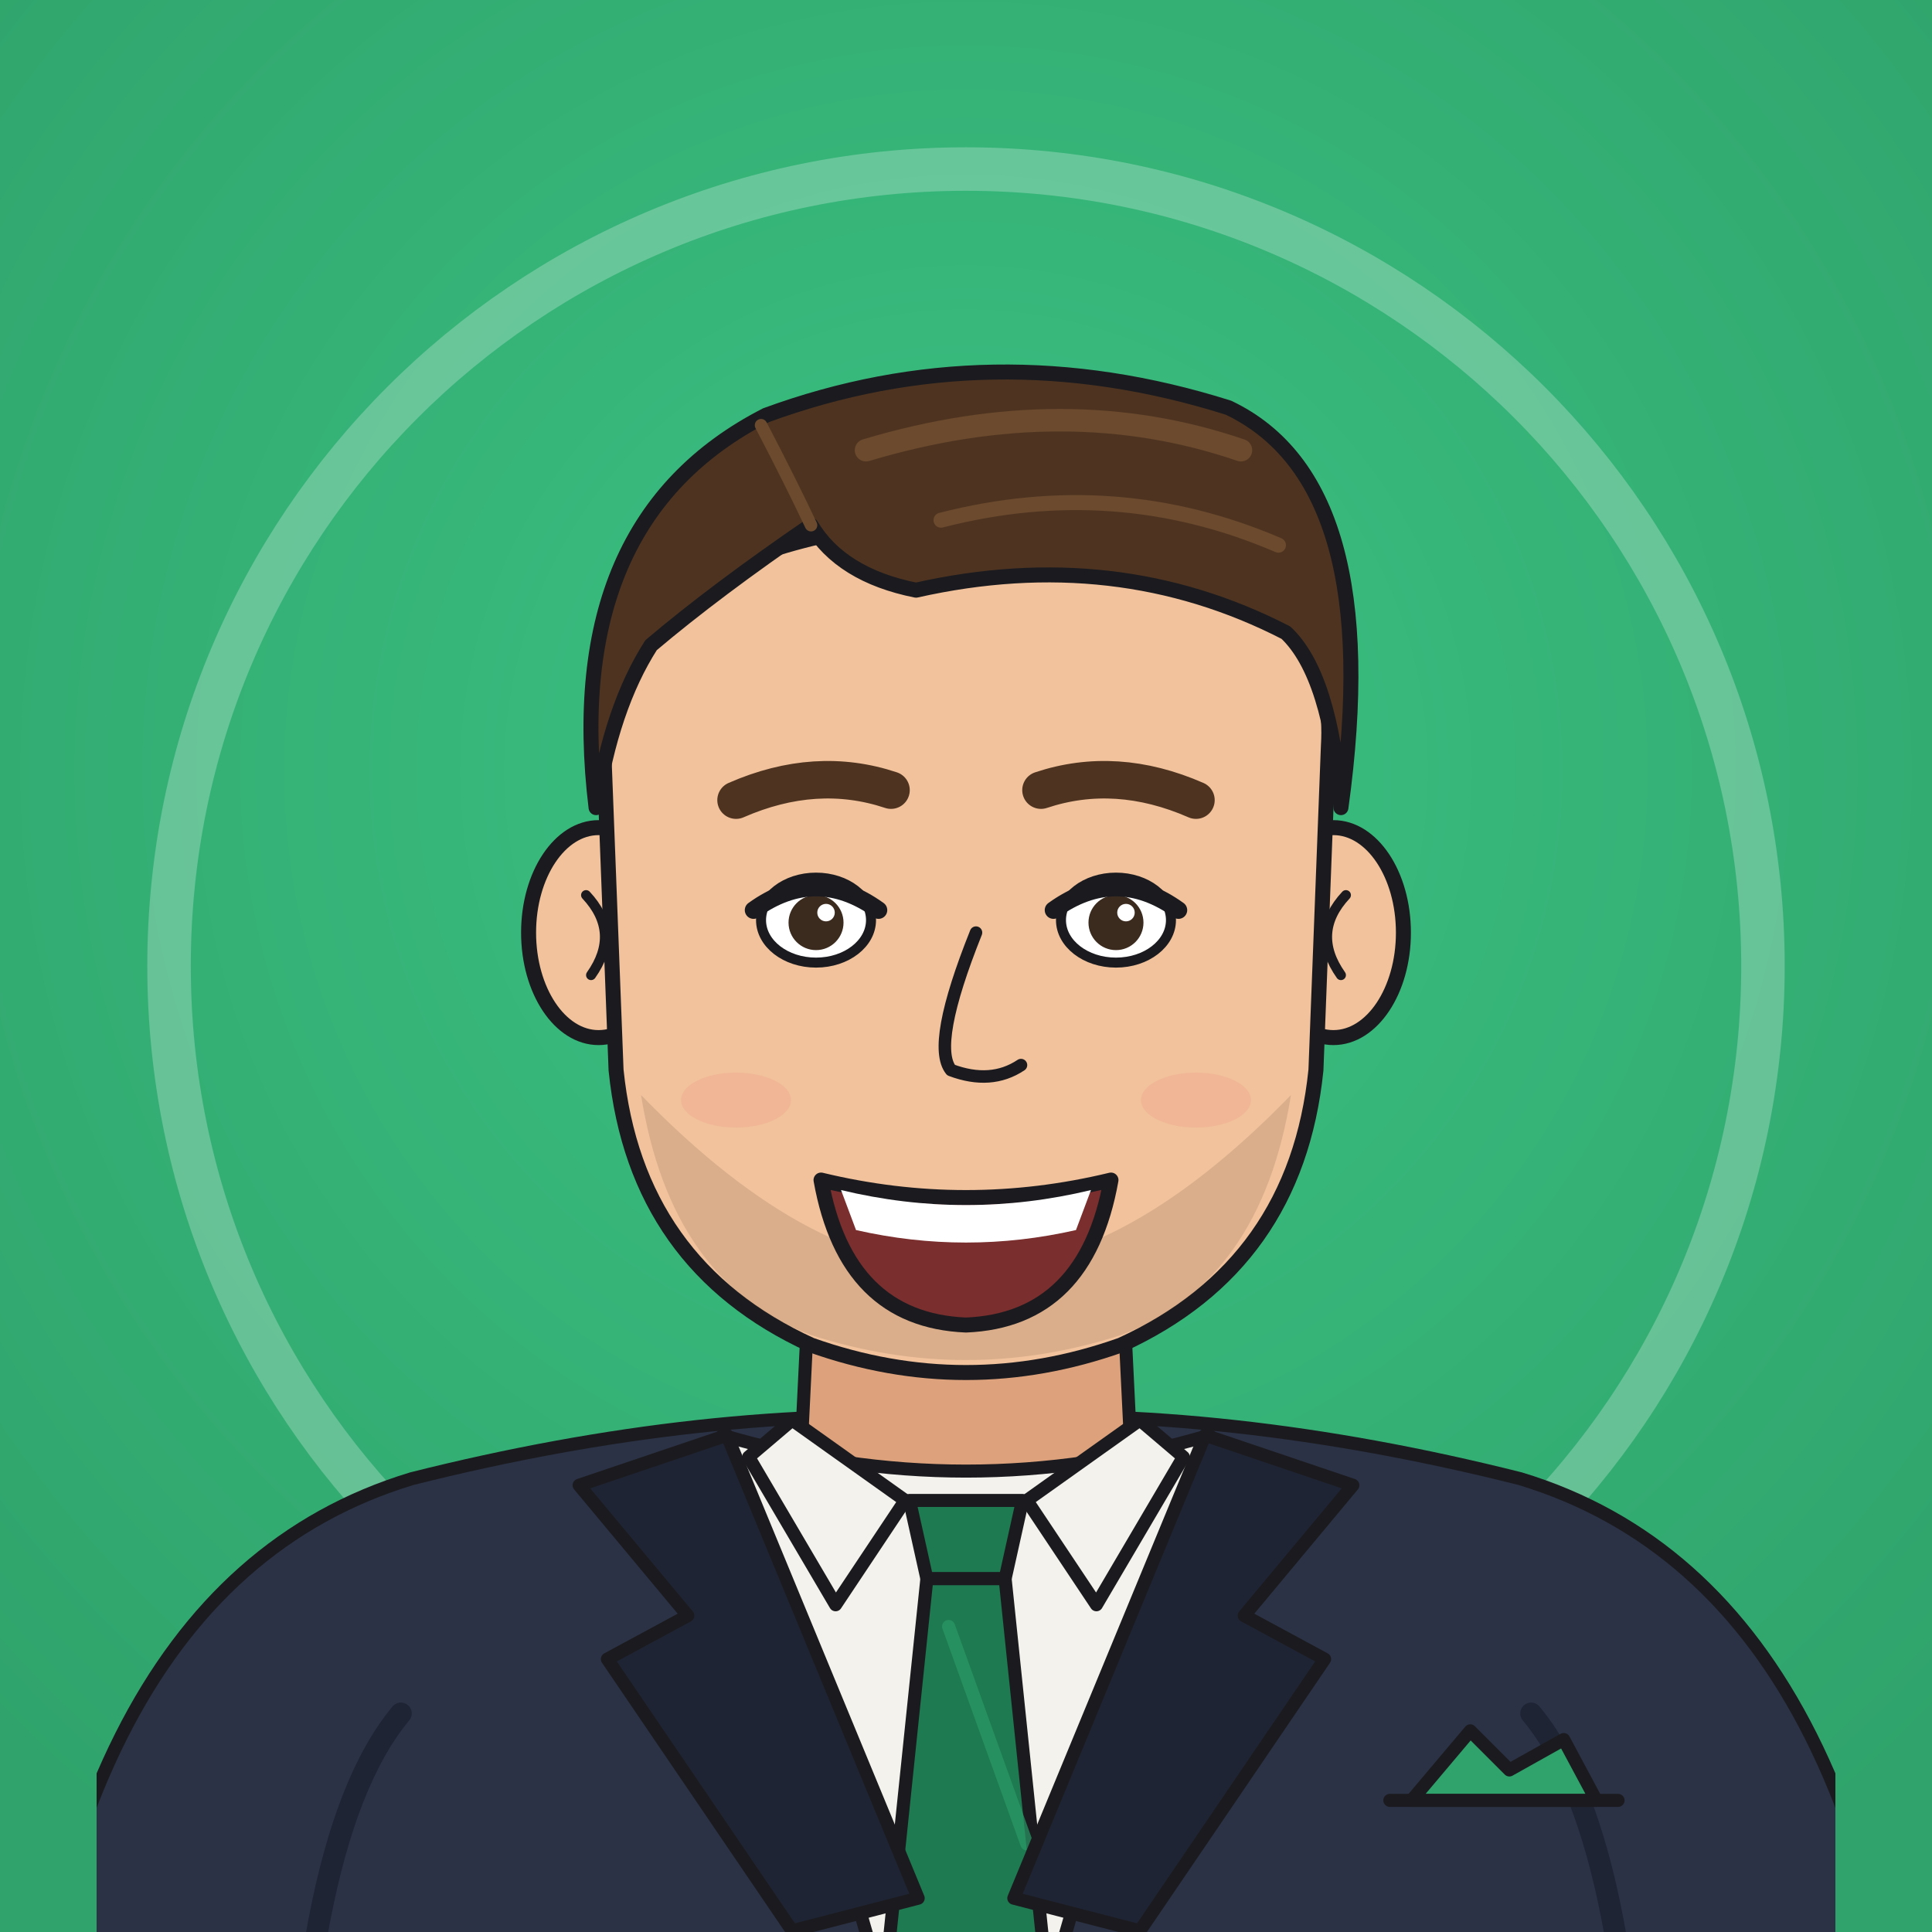
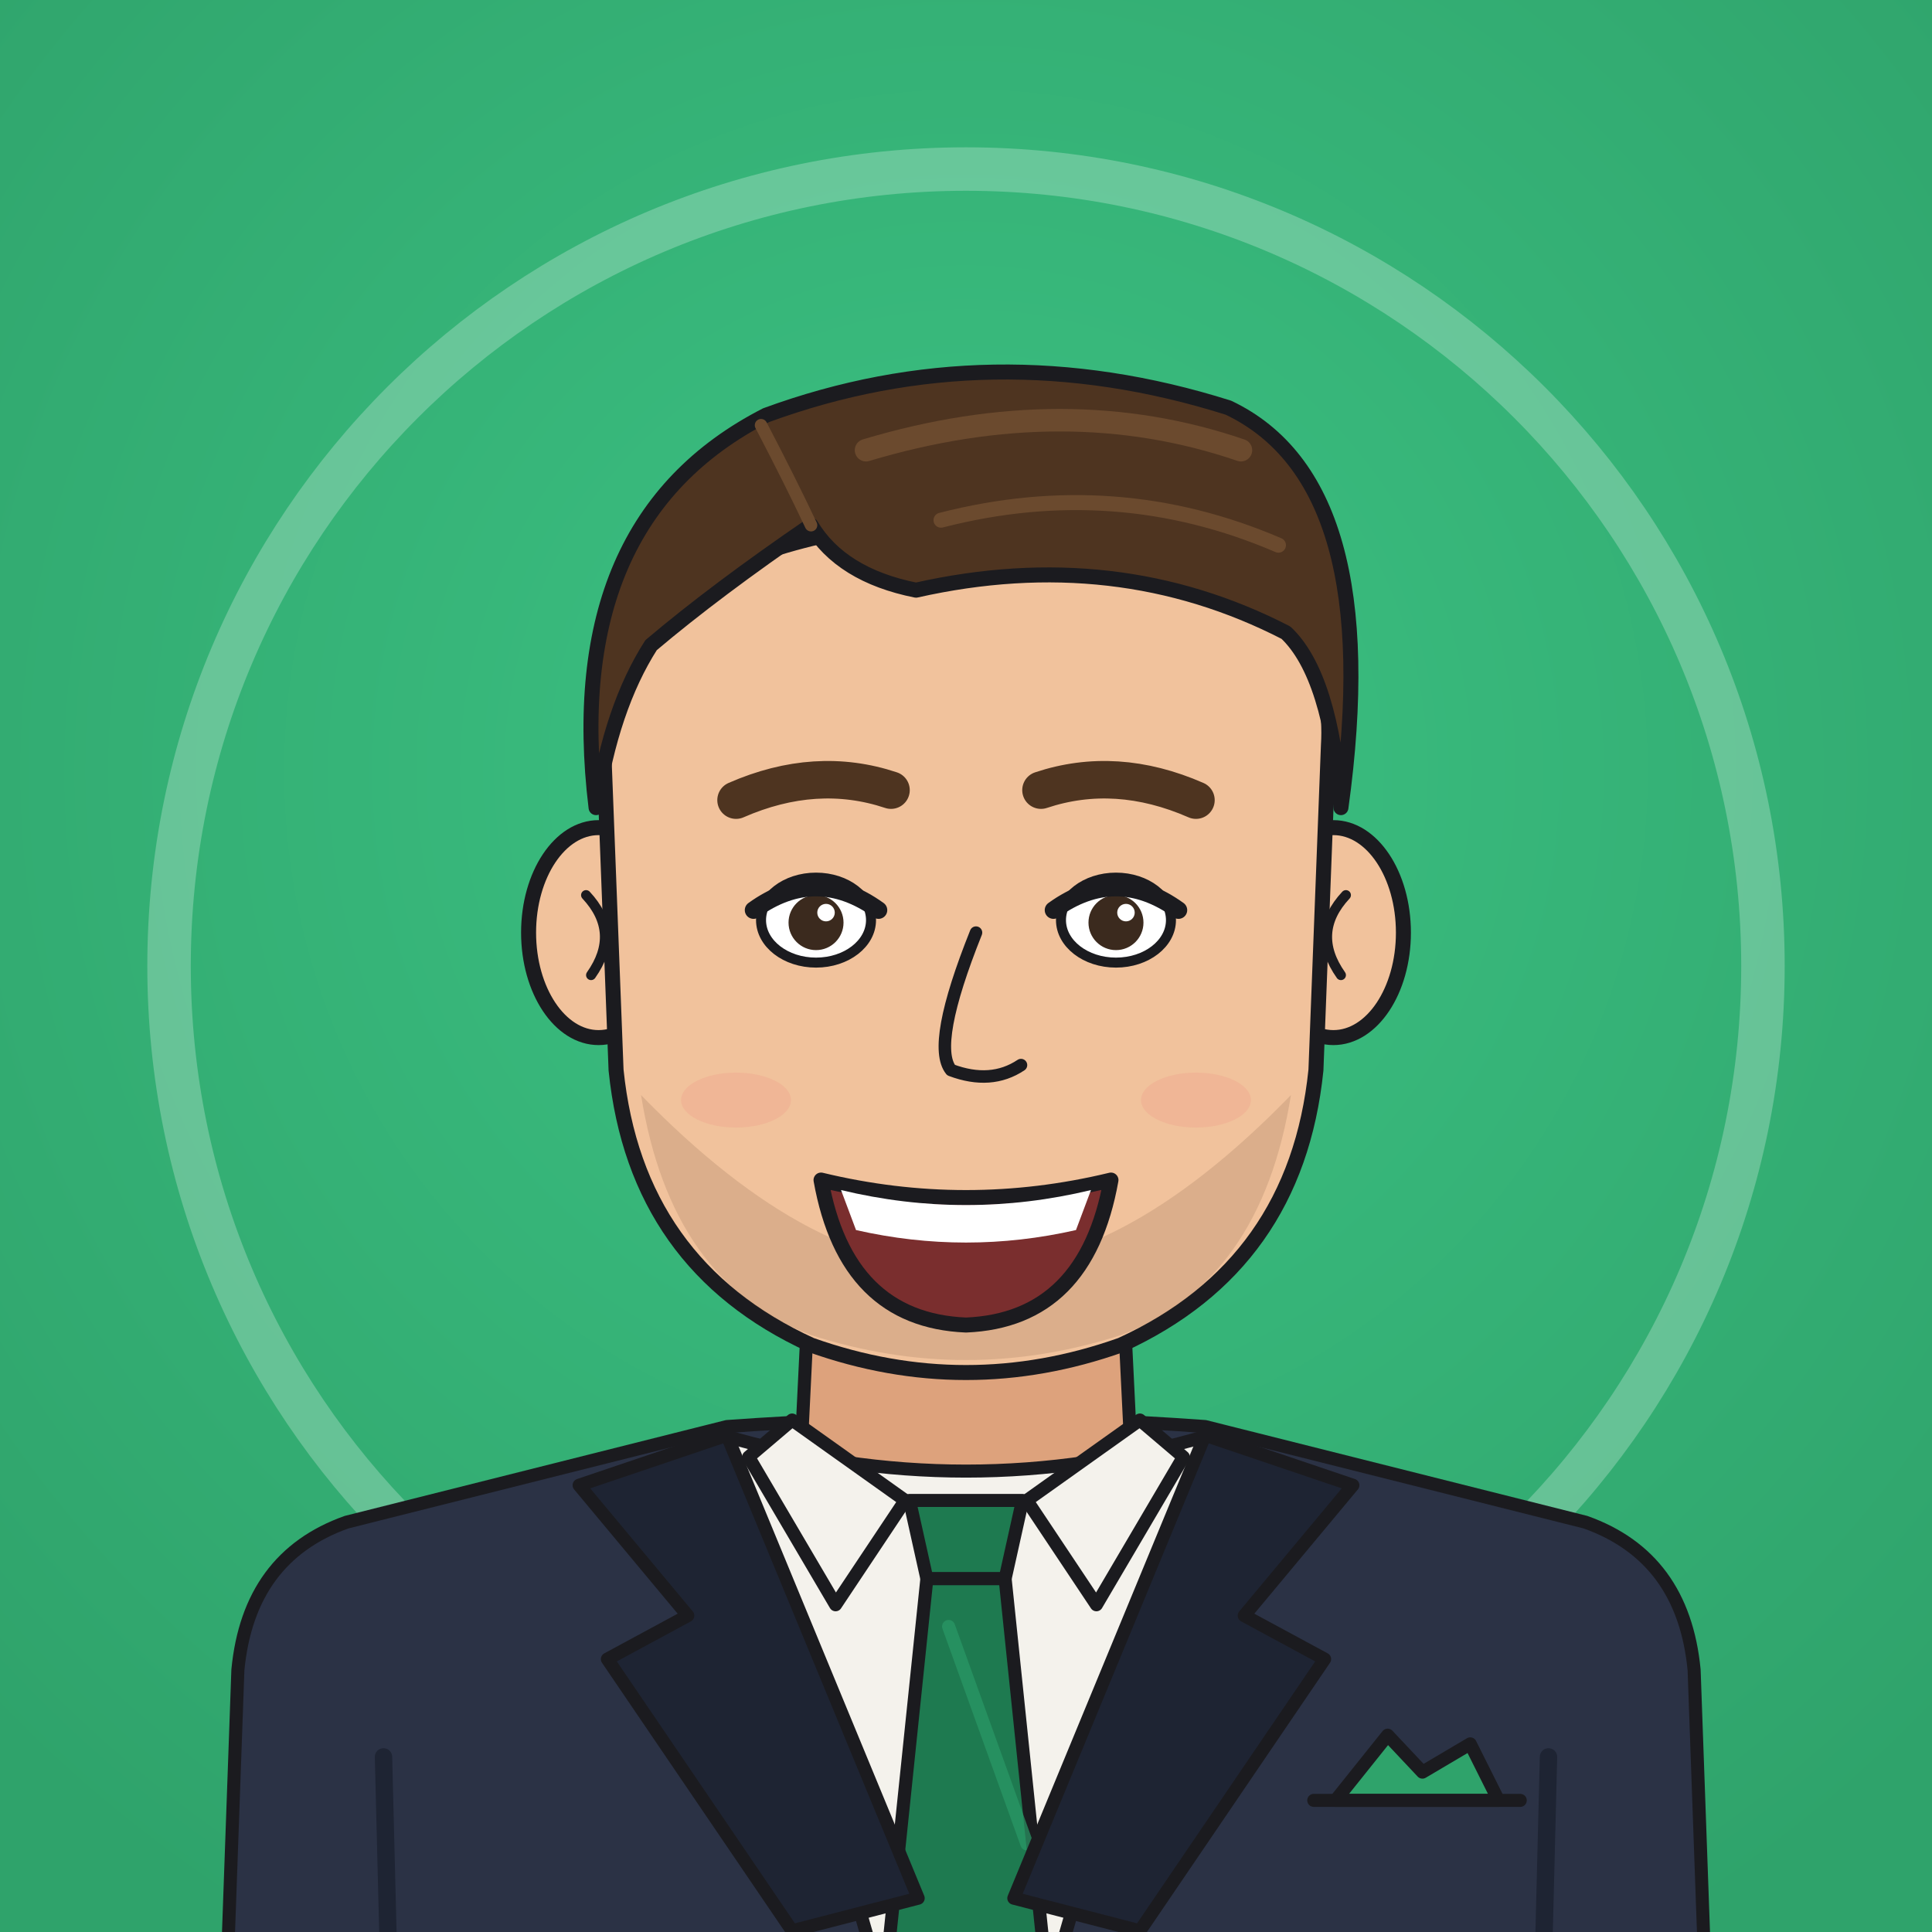
<svg xmlns="http://www.w3.org/2000/svg" width="800" height="800" viewBox="0 0 800 800">
  <defs>
    <radialGradient id="g" cx="0.5" cy="0.4" r="0.7">
      <stop offset="0" stop-color="#3CC283" />
      <stop offset="1" stop-color="#2FA36B" />
    </radialGradient>
  </defs>
  <rect width="800" height="800" fill="url(#g)" />
  <circle cx="400" cy="400" r="330" fill="none" stroke="#FFFFFF" stroke-opacity="0.25" stroke-width="18" />
  <svg x="40" y="70" width="720" height="730" viewBox="560 130 800 810" preserveAspectRatio="xMidYMid meet">
    <g stroke="#1B1B1F" stroke-width="6" stroke-linejoin="round" stroke-linecap="round">
-       <path d="M520 1100 Q530 785 705 732 Q840 698 960 704              Q1080 698 1215 732 Q1390 785 1400 1100 Z" fill="#2B3245" />
-       <path d="M650 1100 Q650 900 700 840" fill="none" stroke="#1E2433" stroke-width="10" />
-       <path d="M1270 1100 Q1270 900 1220 840" fill="none" stroke="#1E2433" stroke-width="10" />
+       <path d="M615 1100 L625 820 Q630 768 675 752              L850 708 Q960 700 1070 708 L1245 752              Q1290 768 1295 820 L1305 1100 Z" fill="#2B3245" />
+       <path d="M698 1100 L692 860" fill="none" stroke="#1E2433" stroke-width="8" />
+       <path d="M1222 1100 L1228 860" fill="none" stroke="#1E2433" stroke-width="8" />
      <path d="M888 640 L884 722 Q960 760 1036 722 L1032 640 Z" fill="#DDA27C" />
      <path d="M848 712 L960 1100 L1072 712 Q960 745 848 712 Z" fill="#F4F2EC" />
      <path d="M934 742 L986 742 L978 778 L942 778 Z" fill="#1E7A50" />
      <path d="M942 778 L978 778 L1000 990 L960 1030 L920 990 Z" fill="#1E7A50" />
      <path d="M952 800 L988 900" fill="none" stroke="#2A9A67" stroke-width="6" opacity="0.7" />
      <path d="M880 705 L932 742 L900 790 L860 722 Z" fill="#F4F2EC" />
      <path d="M1040 705 L988 742 L1020 790 L1060 722 Z" fill="#F4F2EC" />
      <polygon points="850 712 938 925 880 940 795 815 832 795 782 735" fill="#1E2433" />
      <polygon points="1070 712 982 925 1040 940 1125 815 1088 795 1138 735" fill="#1E2433" />
-       <path d="M1165 880 L1250 880 L1235 852 L1210 866 L1192 848 Z" fill="#2FA36B" />
-       <path d="M1155 880 L1260 880" fill="none" />
+       <path d="M1130 880 L1205 880 L1192 854 L1170 867 L1154 850 Z" fill="#2FA36B" />
+       <path d="M1120 880 L1215 880" fill="none" />
      <circle cx="990" cy="1050" r="8" fill="#1E2433" />
    </g>
    <g transform="translate(0 25) translate(960 450) scale(1.15) translate(-960 -450)">
      <g stroke="#1B1B1F" stroke-width="6" stroke-linejoin="round" stroke-linecap="round">
        <ellipse cx="813" cy="455" rx="28" ry="42" fill="#F1C29C" />
        <ellipse cx="1107" cy="455" rx="28" ry="42" fill="#F1C29C" />
        <path d="M808 440 Q822 455 810 472" fill="none" stroke-width="4" />
        <path d="M1112 440 Q1098 455 1110 472" fill="none" stroke-width="4" />
        <path d="M815 380 Q810 300 960 288 Q1110 300 1105 380              L1100 510 Q1092 588 1022 620 Q960 642 898 620              Q828 588 820 510 Z" fill="#F1C29C" />
        <path d="M830 520 Q842 595 898 616 Q960 636 1022 616 Q1078 595 1090 520              Q1020 592 960 588 Q900 592 830 520 Z" fill="#4E3420" opacity="0.14" stroke="none" />
        <path d="M812 405 Q798 290 880 248 Q970 215 1065 245              Q1128 275 1110 405 Q1106 352 1088 335              Q1020 300 940 318 Q910 312 898 292              Q860 318 834 340 Q818 365 812 405 Z" fill="#4E3420" />
        <path d="M878 252 Q890 275 898 292" fill="none" stroke="#6B4A2E" stroke-width="5" />
        <path d="M920 262 Q1000 238 1070 262" fill="none" stroke="#6B4A2E" stroke-width="9" />
        <path d="M950 290 Q1020 272 1085 300" fill="none" stroke="#6B4A2E" stroke-width="6" />
        <path d="M964 455 Q946 500 954 510 Q970 516 982 508" fill="none" stroke-width="5" />
        <ellipse cx="868" cy="522" rx="22" ry="11" fill="#EE9C86" opacity="0.30" stroke="none" />
        <ellipse cx="1052" cy="522" rx="22" ry="11" fill="#EE9C86" opacity="0.30" stroke="none" />
      </g>
      <ellipse cx="900" cy="450" rx="22" ry="17" fill="#FFFFFF" stroke="#1B1B1F" stroke-width="4" />
      <circle cx="900" cy="451" r="11" fill="#3B2A1E" />
      <circle cx="904" cy="447" r="3.5" fill="#FFFFFF" />
      <path d="M875 446 Q900 428 925 446" fill="none" stroke="#1B1B1F" stroke-width="7" stroke-linecap="round" />
      <ellipse cx="1020" cy="450" rx="22" ry="17" fill="#FFFFFF" stroke="#1B1B1F" stroke-width="4" />
      <circle cx="1020" cy="451" r="11" fill="#3B2A1E" />
      <circle cx="1024" cy="447" r="3.5" fill="#FFFFFF" />
      <path d="M995 446 Q1020 428 1045 446" fill="none" stroke="#1B1B1F" stroke-width="7" stroke-linecap="round" />
      <path d="M868 402 Q900 388 930 398" fill="none" stroke="#4E3420" stroke-width="15" stroke-linecap="round" />
      <path d="M1052 402 Q1020 388 990 398" fill="none" stroke="#4E3420" stroke-width="15" stroke-linecap="round" />
      <path d="M902 554 Q960 568 1018 554 Q1008 610 960 612 Q912 610 902 554 Z" fill="#7A2E2E" stroke="#1B1B1F" stroke-width="6" stroke-linejoin="round" />
      <path d="M910 558 Q960 570 1010 558 L1004 574 Q960 584 916 574 Z" fill="#FFFFFF" />
    </g>
  </svg>
</svg>
